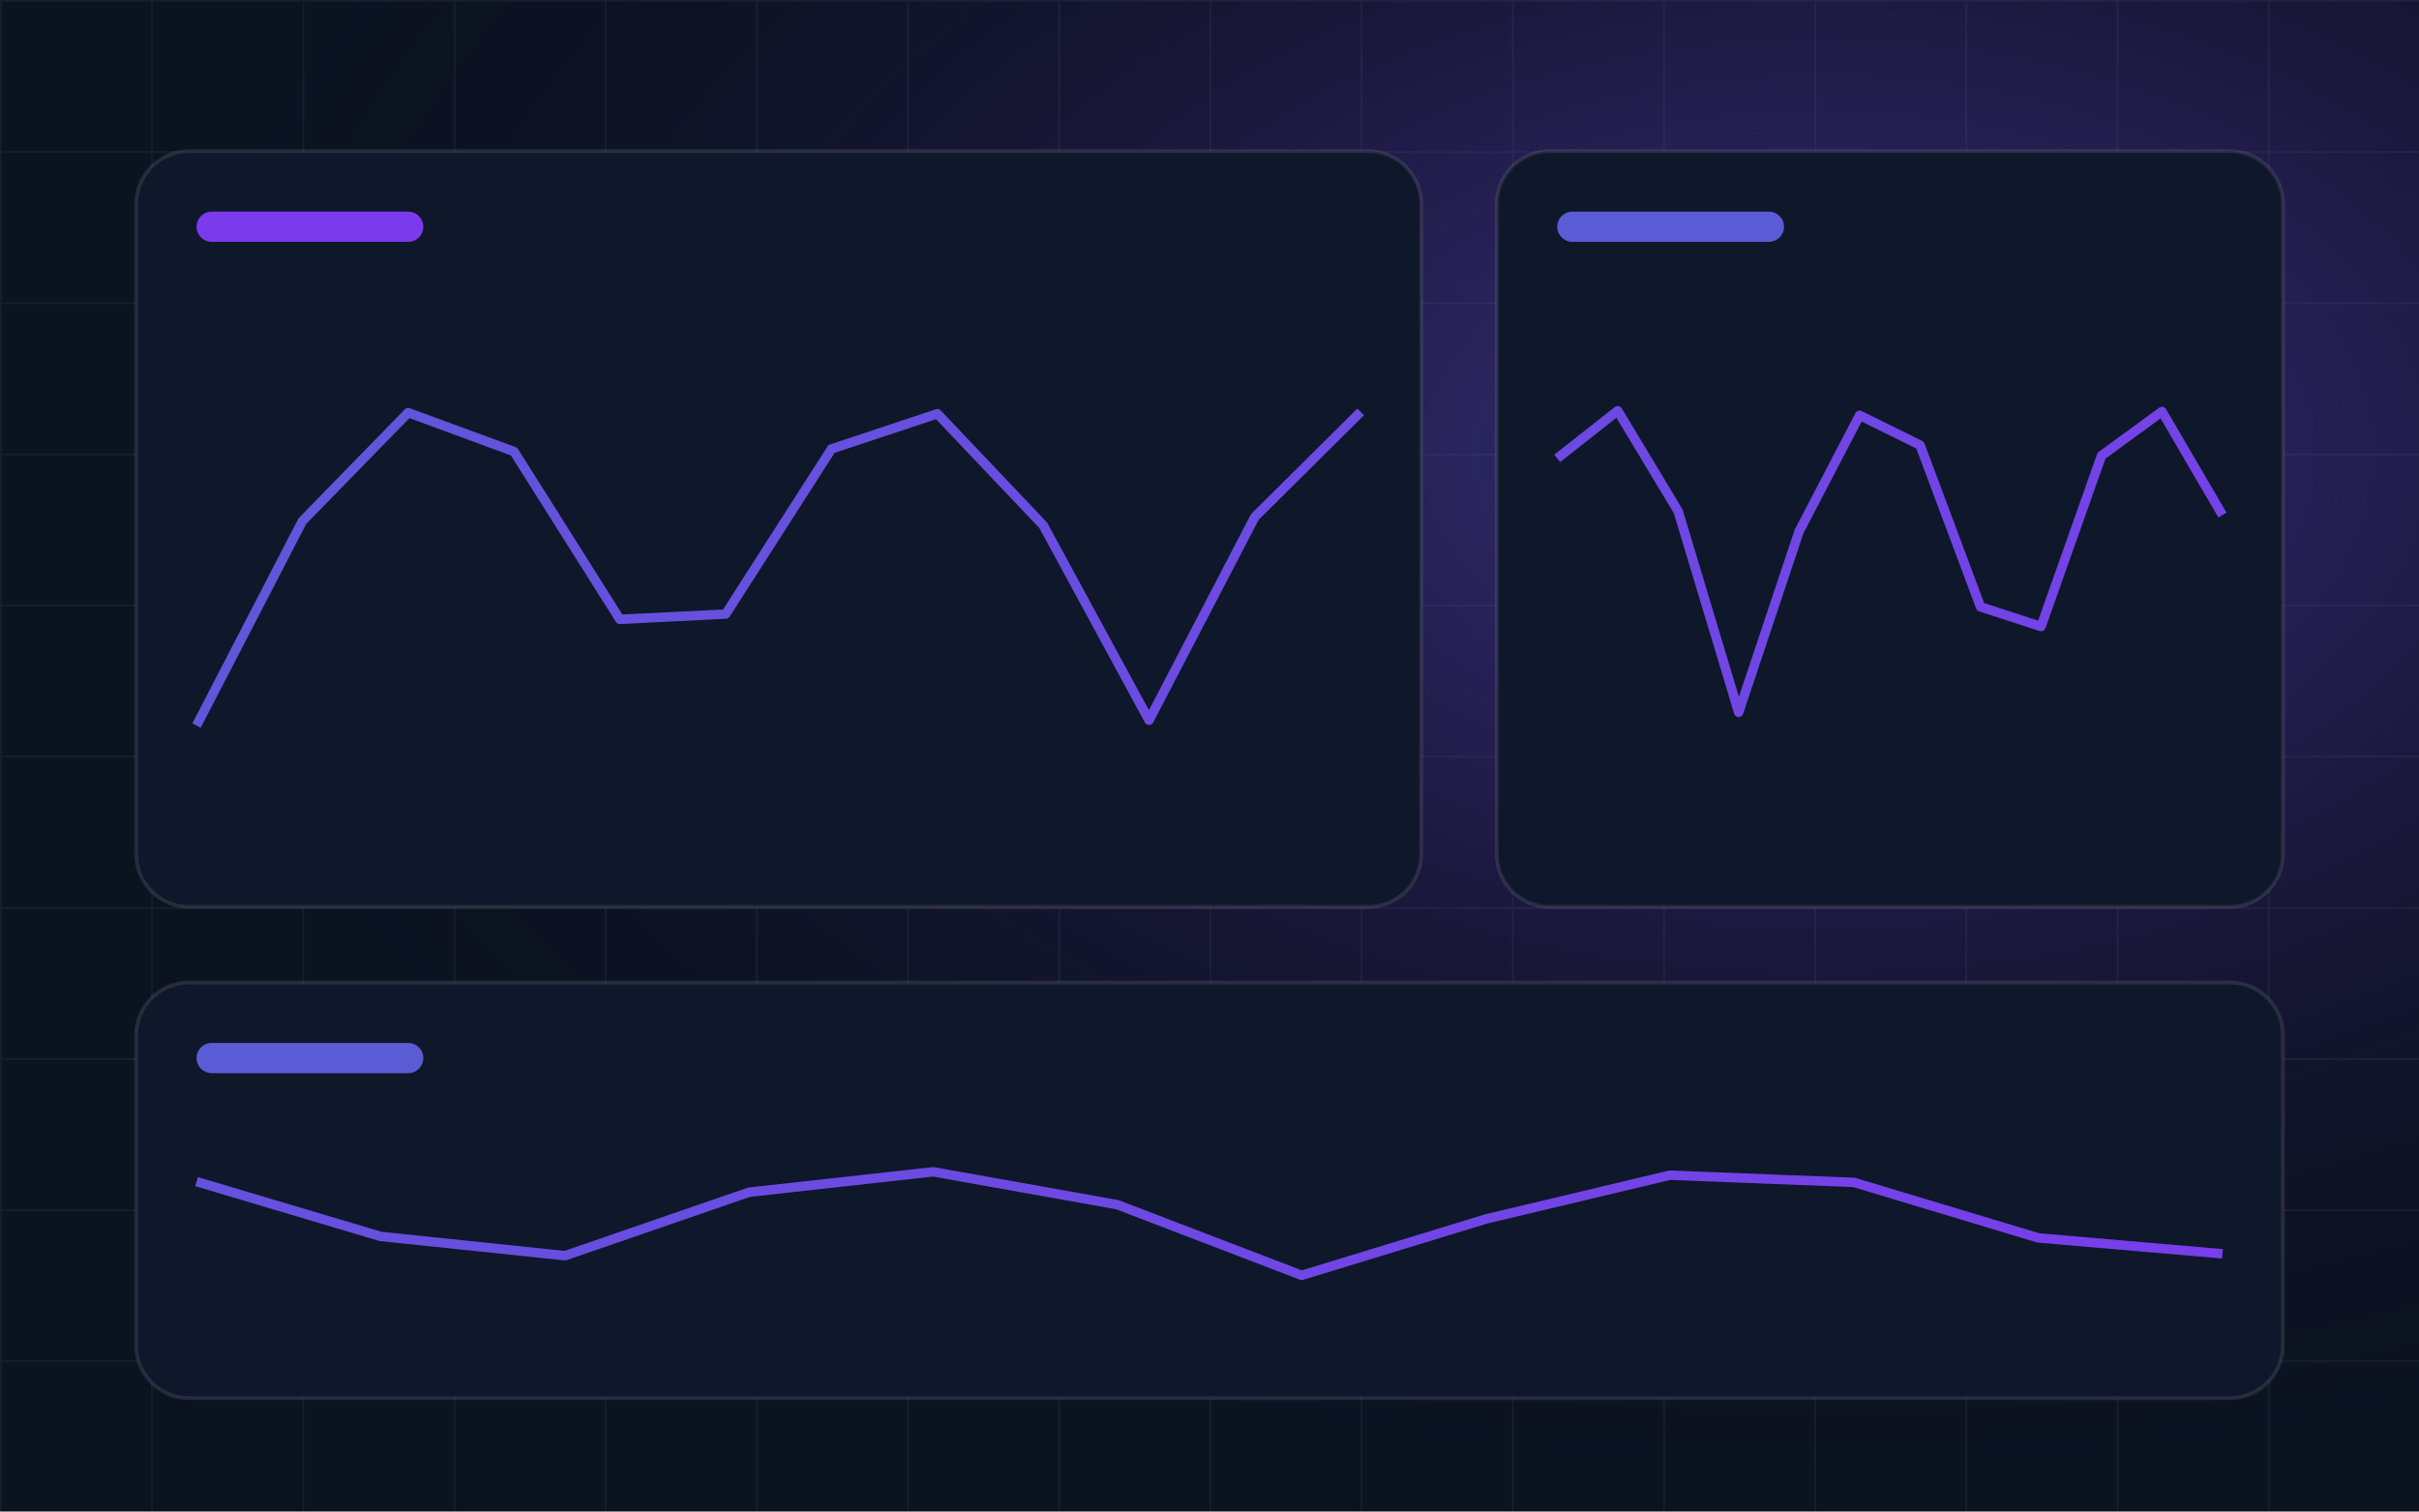
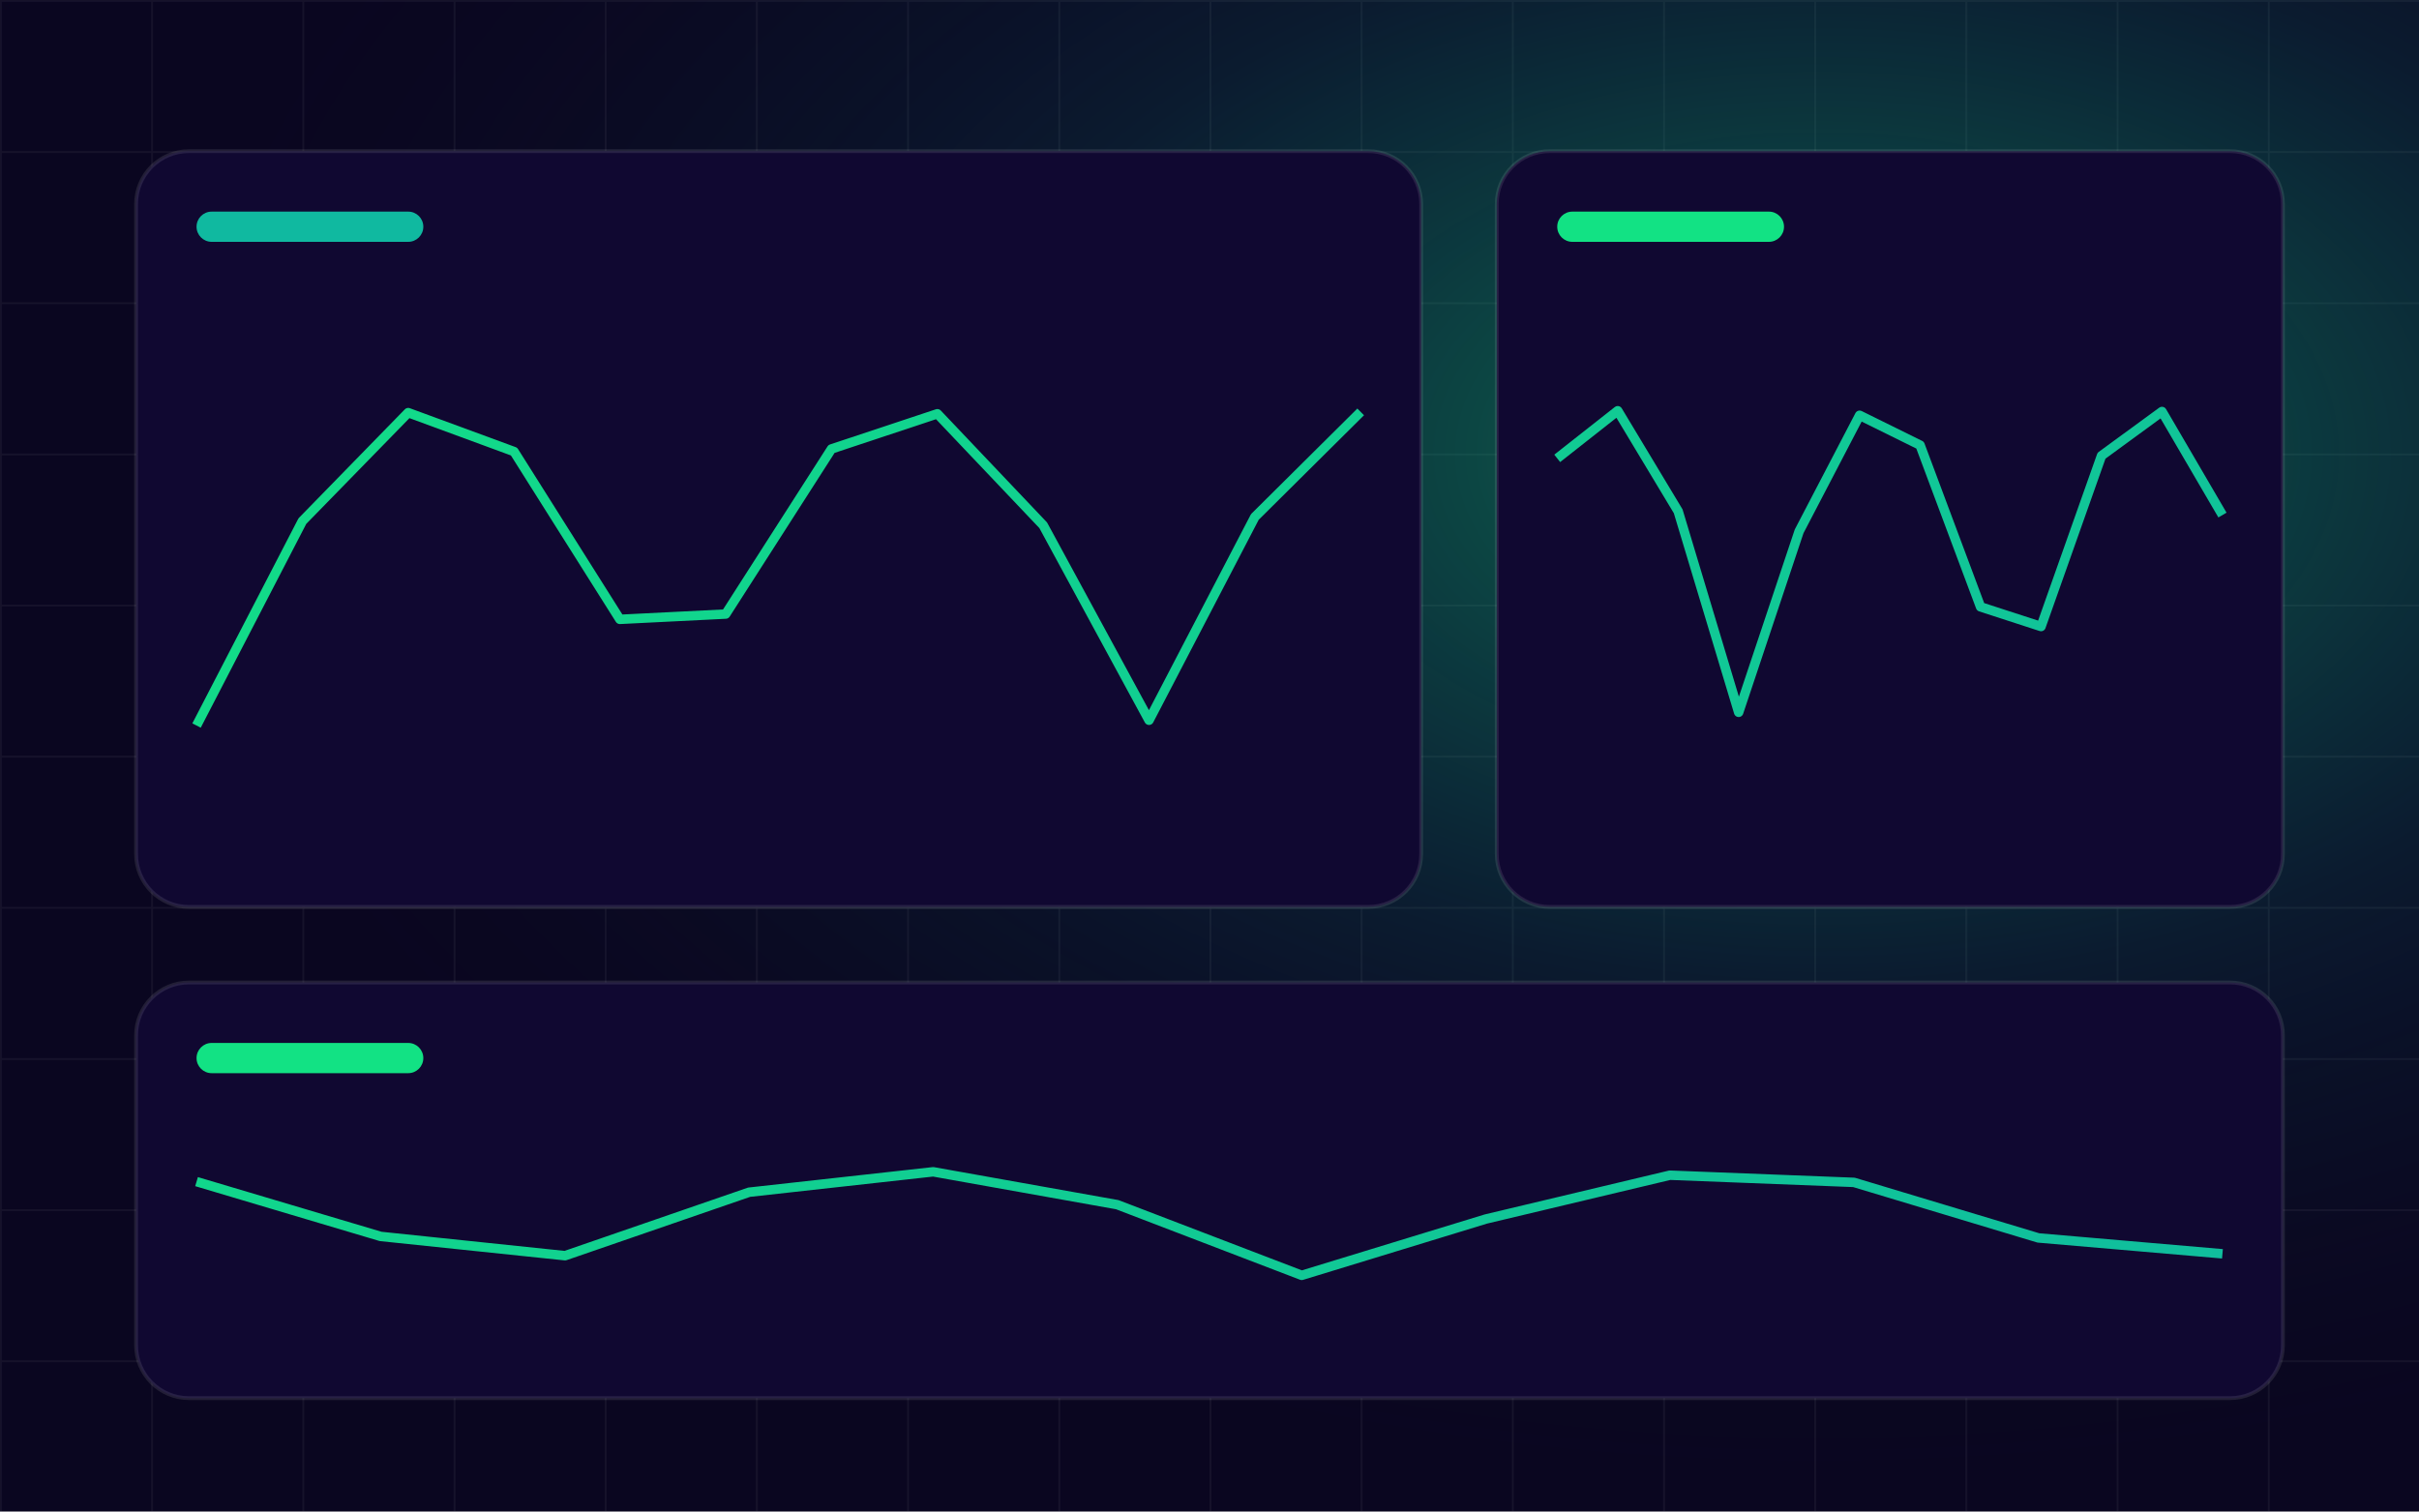
<svg xmlns="http://www.w3.org/2000/svg" viewBox="0 0 640 400" width="640" height="400">
  <defs>
    <linearGradient id="g" gradientUnits="userSpaceOnUse" x1="0" y1="0" x2="640" y2="400">
-       <stop offset="0" stop-color="#5B5BD6" />
-       <stop offset="1" stop-color="#7C3AED" />
+       <stop offset="0" stop-color="#12E284" />
+       <stop offset="1" stop-color="#10B9A0" />
    </linearGradient>
    <radialGradient id="r" cx="0.75" cy="0.3" r=".7">
-       <stop offset="0" stop-color="#5B5BD6" stop-opacity=".45" />
-       <stop offset=".5" stop-color="#7C3AED" stop-opacity=".12" />
-       <stop offset="1" stop-color="#0B1220" stop-opacity="0" />
+       <stop offset="0" stop-color="#12E284" stop-opacity=".45" />
+       <stop offset=".5" stop-color="#10B9A0" stop-opacity=".12" />
+       <stop offset="1" stop-color="#0A0620" stop-opacity="0" />
    </radialGradient>
    <pattern id="p" width="40" height="40" patternUnits="userSpaceOnUse">
      <path d="M40 0H0V40" fill="none" stroke="#fff" stroke-opacity=".05" />
    </pattern>
    <filter id="b" x="-50%" y="-50%" width="200%" height="200%">
      <feGaussianBlur stdDeviation="6" />
    </filter>
  </defs>
-   <rect width="640" height="400" fill="#0B1220" />
+   <rect width="640" height="400" fill="#0A0620" />
  <rect width="640" height="400" fill="url(#p)" />
  <rect width="640" height="400" fill="url(#r)" />
-   <rect x="36" y="40" width="340" height="200" rx="14" fill="#0F172A" stroke="#fff" stroke-opacity=".1" />
-   <rect x="52" y="56" width="60" height="8" rx="4" fill="#7C3AED" />
+   <rect x="36" y="40" width="340" height="200" rx="14" fill="#100831" stroke="#fff" stroke-opacity=".1" />
+   <rect x="52" y="56" width="60" height="8" rx="4" fill="#10B9A0" />
  <polyline points="52,192 80,137.9 108,109.2 136,119.5 164,163.9 192,162.5 220,118.8 248,109.5 276,139 304,190.6 332,136.8 360,109" fill="none" stroke="url(#g)" stroke-width="2.5" stroke-linejoin="round" />
-   <rect x="396" y="40" width="208" height="200" rx="14" fill="#0F172A" stroke="#fff" stroke-opacity=".1" />
-   <rect x="412" y="56" width="60" height="8" rx="4" fill="#5B5BD6" />
+   <rect x="396" y="40" width="208" height="200" rx="14" fill="#100831" stroke="#fff" stroke-opacity=".1" />
+   <rect x="412" y="56" width="60" height="8" rx="4" fill="#12E284" />
  <polyline points="412,121.3 428,108.7 444,135.3 460,188.5 476,140.6 492,109.9 508,117.8 524,160.6 540,165.8 556,120.6 572,108.9 588,136.3" fill="none" stroke="url(#g)" stroke-width="2.5" stroke-linejoin="round" />
-   <rect x="36" y="260" width="568" height="110" rx="14" fill="#0F172A" stroke="#fff" stroke-opacity=".1" />
-   <rect x="52" y="276" width="60" height="8" rx="4" fill="#5B5BD6" />
+   <rect x="36" y="260" width="568" height="110" rx="14" fill="#100831" stroke="#fff" stroke-opacity=".1" />
+   <rect x="52" y="276" width="60" height="8" rx="4" fill="#12E284" />
  <polyline points="52,312.7 100.7,327.2 149.5,332.3 198.2,315.5 246.9,310.1 295.6,318.8 344.4,337.5 393.1,322.6 441.8,311 490.5,312.9 539.3,327.6 588,331.8" fill="none" stroke="url(#g)" stroke-width="2.5" stroke-linejoin="round" />
</svg>
